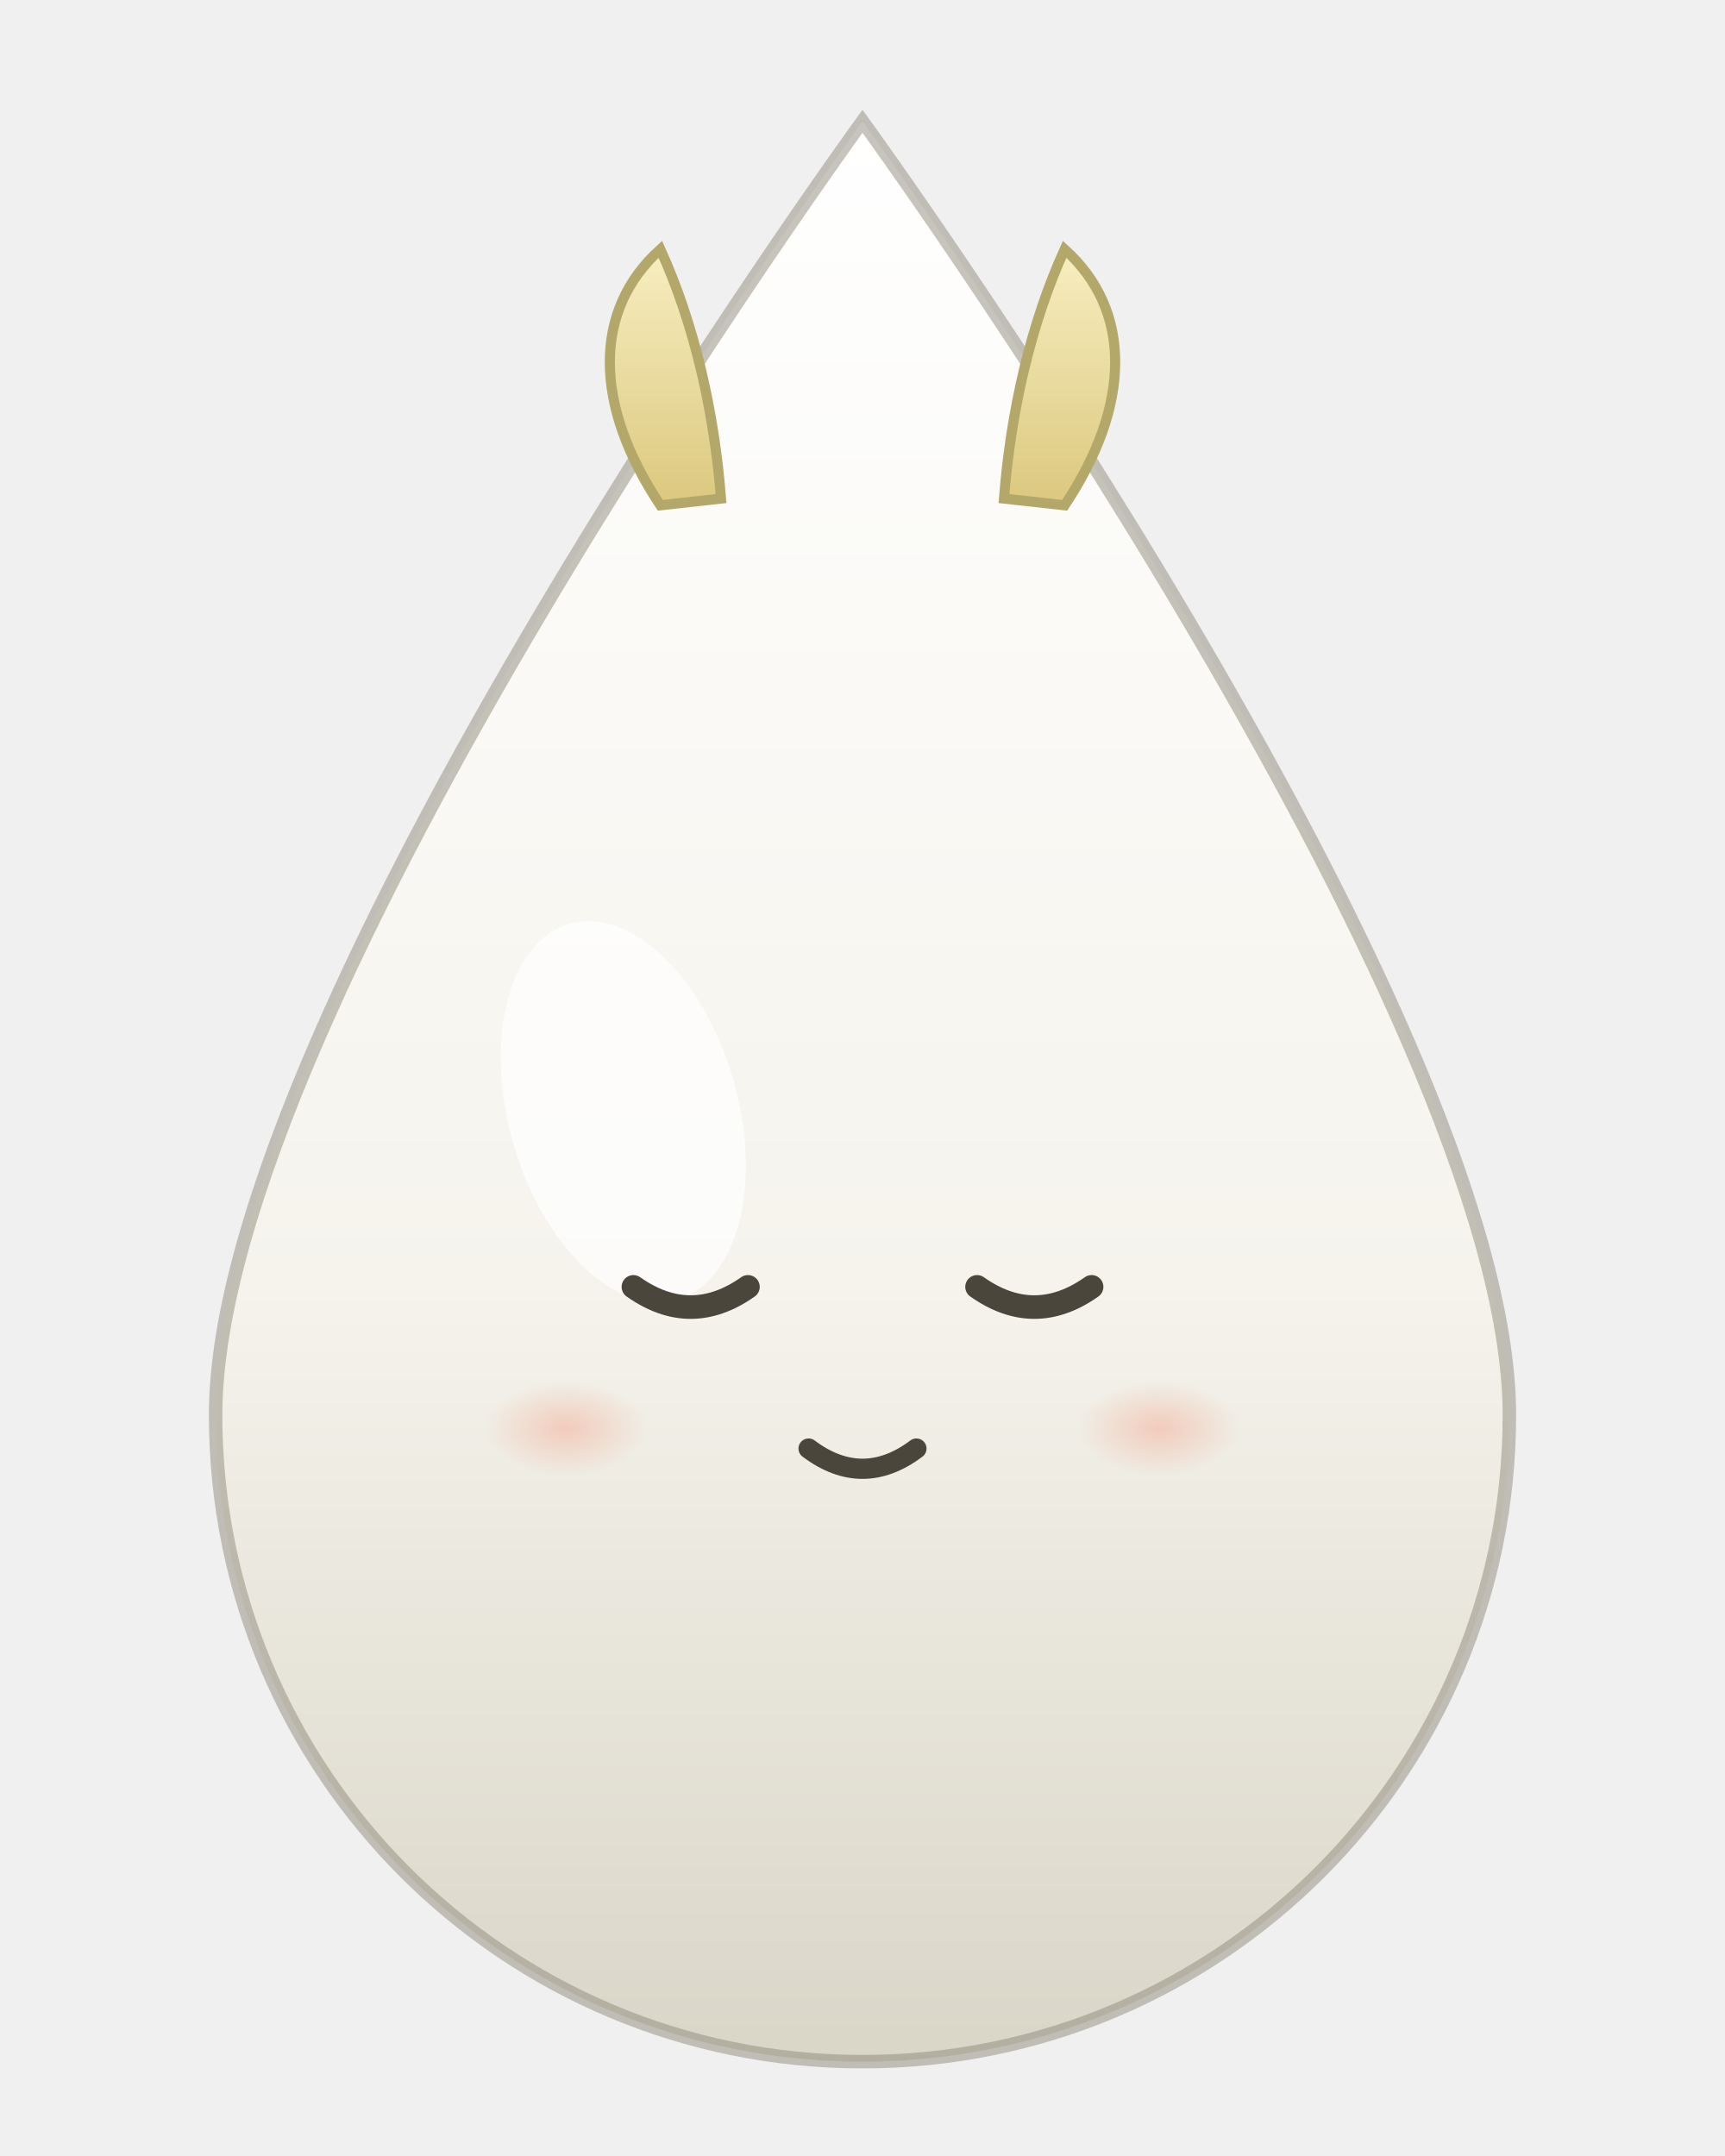
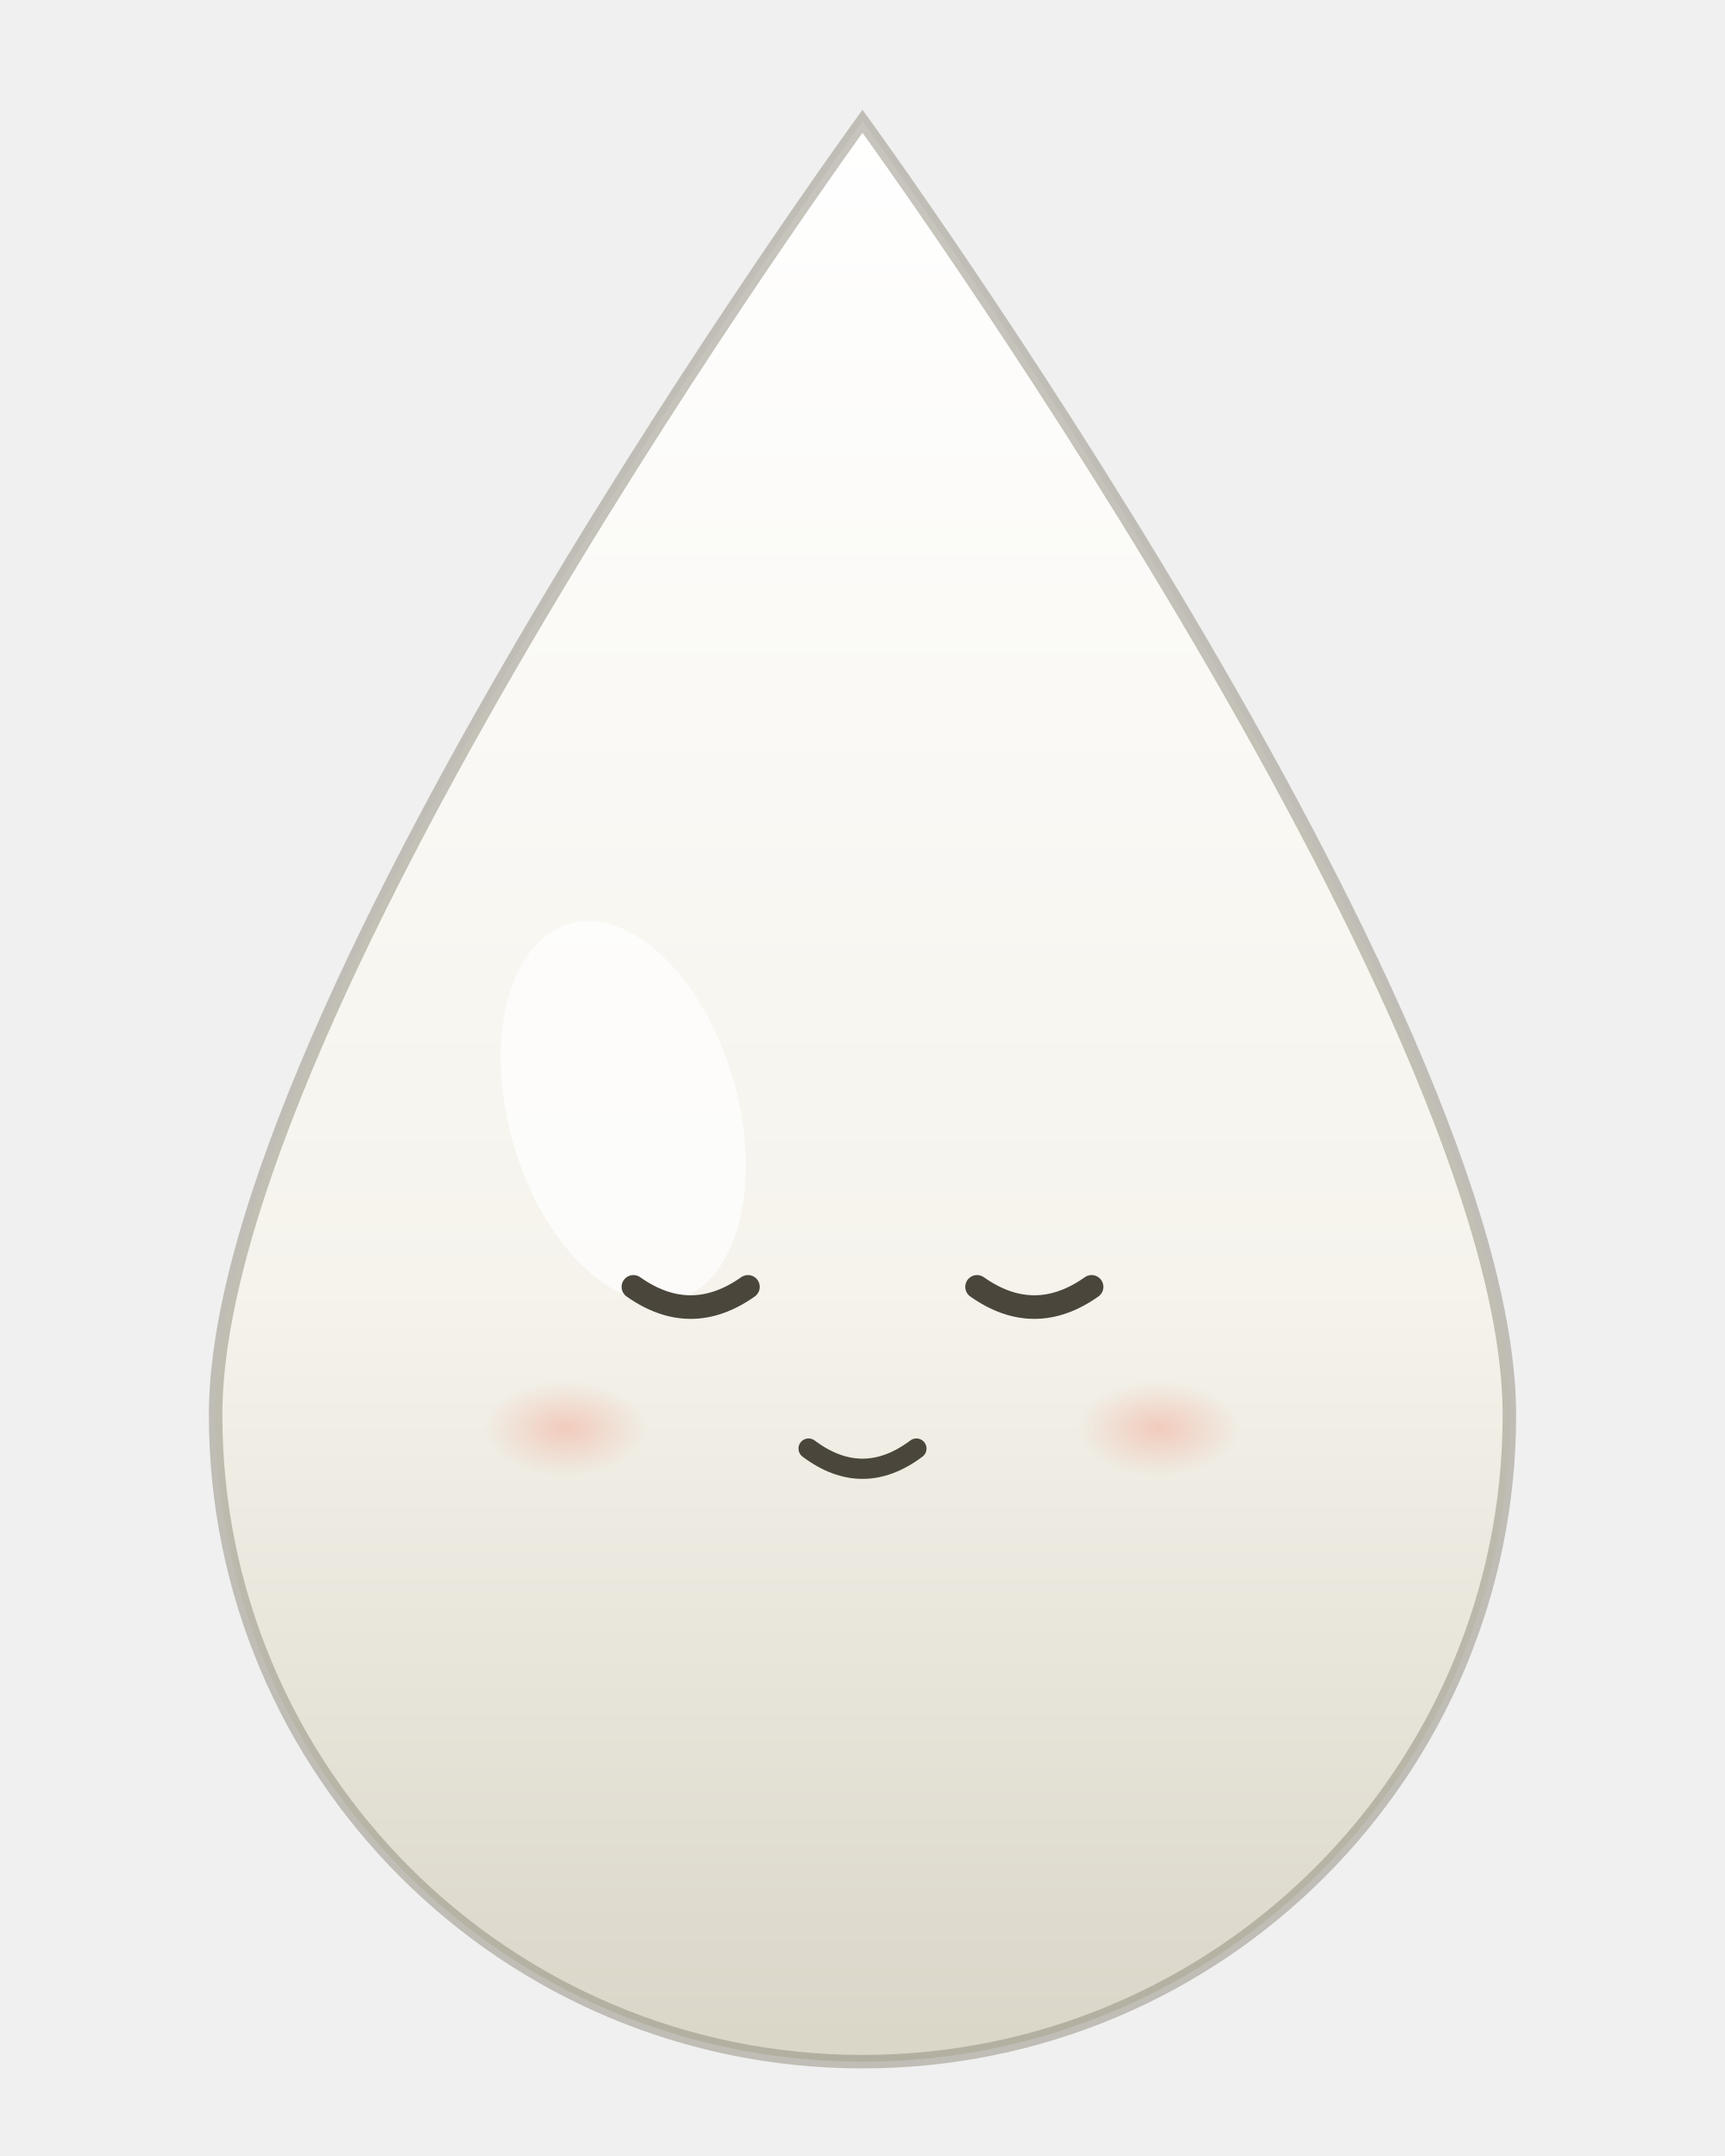
- <svg xmlns="http://www.w3.org/2000/svg" width="512" height="640" viewBox="0 0 512 640">
-   <defs>
+ <svg xmlns="http://www.w3.org/2000/svg" width="512" height="640" viewBox="0 0 512 640" version="1.1" id="svg13">
+   <defs id="defs7">
    <linearGradient id="body" x1="0" y1="0" x2="0" y2="1">
-       <stop offset="0" stop-color="#ffffff" />
-       <stop offset="0.6" stop-color="#f5f3ec" />
-       <stop offset="1" stop-color="#d9d5c7" />
+       <stop offset="0" stop-color="#ffffff" id="stop1" />
+       <stop offset="0.6" stop-color="#f5f3ec" id="stop2" />
+       <stop offset="1" stop-color="#d9d5c7" id="stop3" />
    </linearGradient>
    <radialGradient id="blush" cx="0.5" cy="0.5" r="0.5">
-       <stop offset="0" stop-color="#f2b4a0" stop-opacity="0.6" />
-       <stop offset="1" stop-color="#f2b4a0" stop-opacity="0" />
+       <stop offset="0" stop-color="#f2b4a0" stop-opacity="0.6" id="stop4" />
+       <stop offset="1" stop-color="#f2b4a0" stop-opacity="0" id="stop5" />
    </radialGradient>
    <linearGradient id="horn" x1="0" y1="0" x2="0" y2="1">
-       <stop offset="0" stop-color="#f7eec0" />
-       <stop offset="1" stop-color="#dcc87e" />
+       <stop offset="0" stop-color="#f7eec0" id="stop6" />
+       <stop offset="1" stop-color="#dcc87e" id="stop7" />
    </linearGradient>
  </defs>
-   <path d="M256 36 C 256 36 448 300 448 420 A 192 192 0 1 1 64 420 C 64 300 256 36 256 36 Z" fill="url(#body)" stroke="#8f8b7a" stroke-width="4" stroke-opacity="0.5" />
-   <ellipse cx="185" cy="330" rx="34" ry="58" fill="#ffffff" opacity="0.7" transform="rotate(-16 185 330)" />
-   <path d="M196 150 C 176 120 176 92 196 74 C 206 96 212 122 214 148 Z" fill="url(#horn)" stroke="#b3a76a" stroke-width="3" />
-   <path d="M316 150 C 336 120 336 92 316 74 C 306 96 300 122 298 148 Z" fill="url(#horn)" stroke="#b3a76a" stroke-width="3" />
-   <path d="M188 382 Q 205 394 222 382" fill="none" stroke="#4a463c" stroke-width="7" stroke-linecap="round" />
-   <path d="M290 382 Q 307 394 324 382" fill="none" stroke="#4a463c" stroke-width="7" stroke-linecap="round" />
-   <path d="M240 430 Q 256 442 272 430" fill="none" stroke="#4a463c" stroke-width="6" stroke-linecap="round" />
-   <ellipse cx="168" cy="424" rx="24" ry="14" fill="url(#blush)" />
-   <ellipse cx="344" cy="424" rx="24" ry="14" fill="url(#blush)" />
+   <path d="M256 36 C 256 36 448 300 448 420 A 192 192 0 1 1 64 420 C 64 300 256 36 256 36 Z" fill="url(#body)" stroke="#8f8b7a" stroke-width="4" stroke-opacity="0.5" id="path7" />
+   <ellipse cx="185" cy="330" rx="34" ry="58" fill="#ffffff" opacity="0.7" transform="rotate(-16 185 330)" id="ellipse7" />
+   <path d="M188 382 Q 205 394 222 382" fill="none" stroke="#4a463c" stroke-width="7" stroke-linecap="round" id="path10" />
+   <path d="M290 382 Q 307 394 324 382" fill="none" stroke="#4a463c" stroke-width="7" stroke-linecap="round" id="path11" />
+   <path d="M240 430 Q 256 442 272 430" fill="none" stroke="#4a463c" stroke-width="6" stroke-linecap="round" id="path12" />
+   <ellipse cx="168" cy="424" rx="24" ry="14" fill="url(#blush)" id="ellipse12" />
+   <ellipse cx="344" cy="424" rx="24" ry="14" fill="url(#blush)" id="ellipse13" />
</svg>
